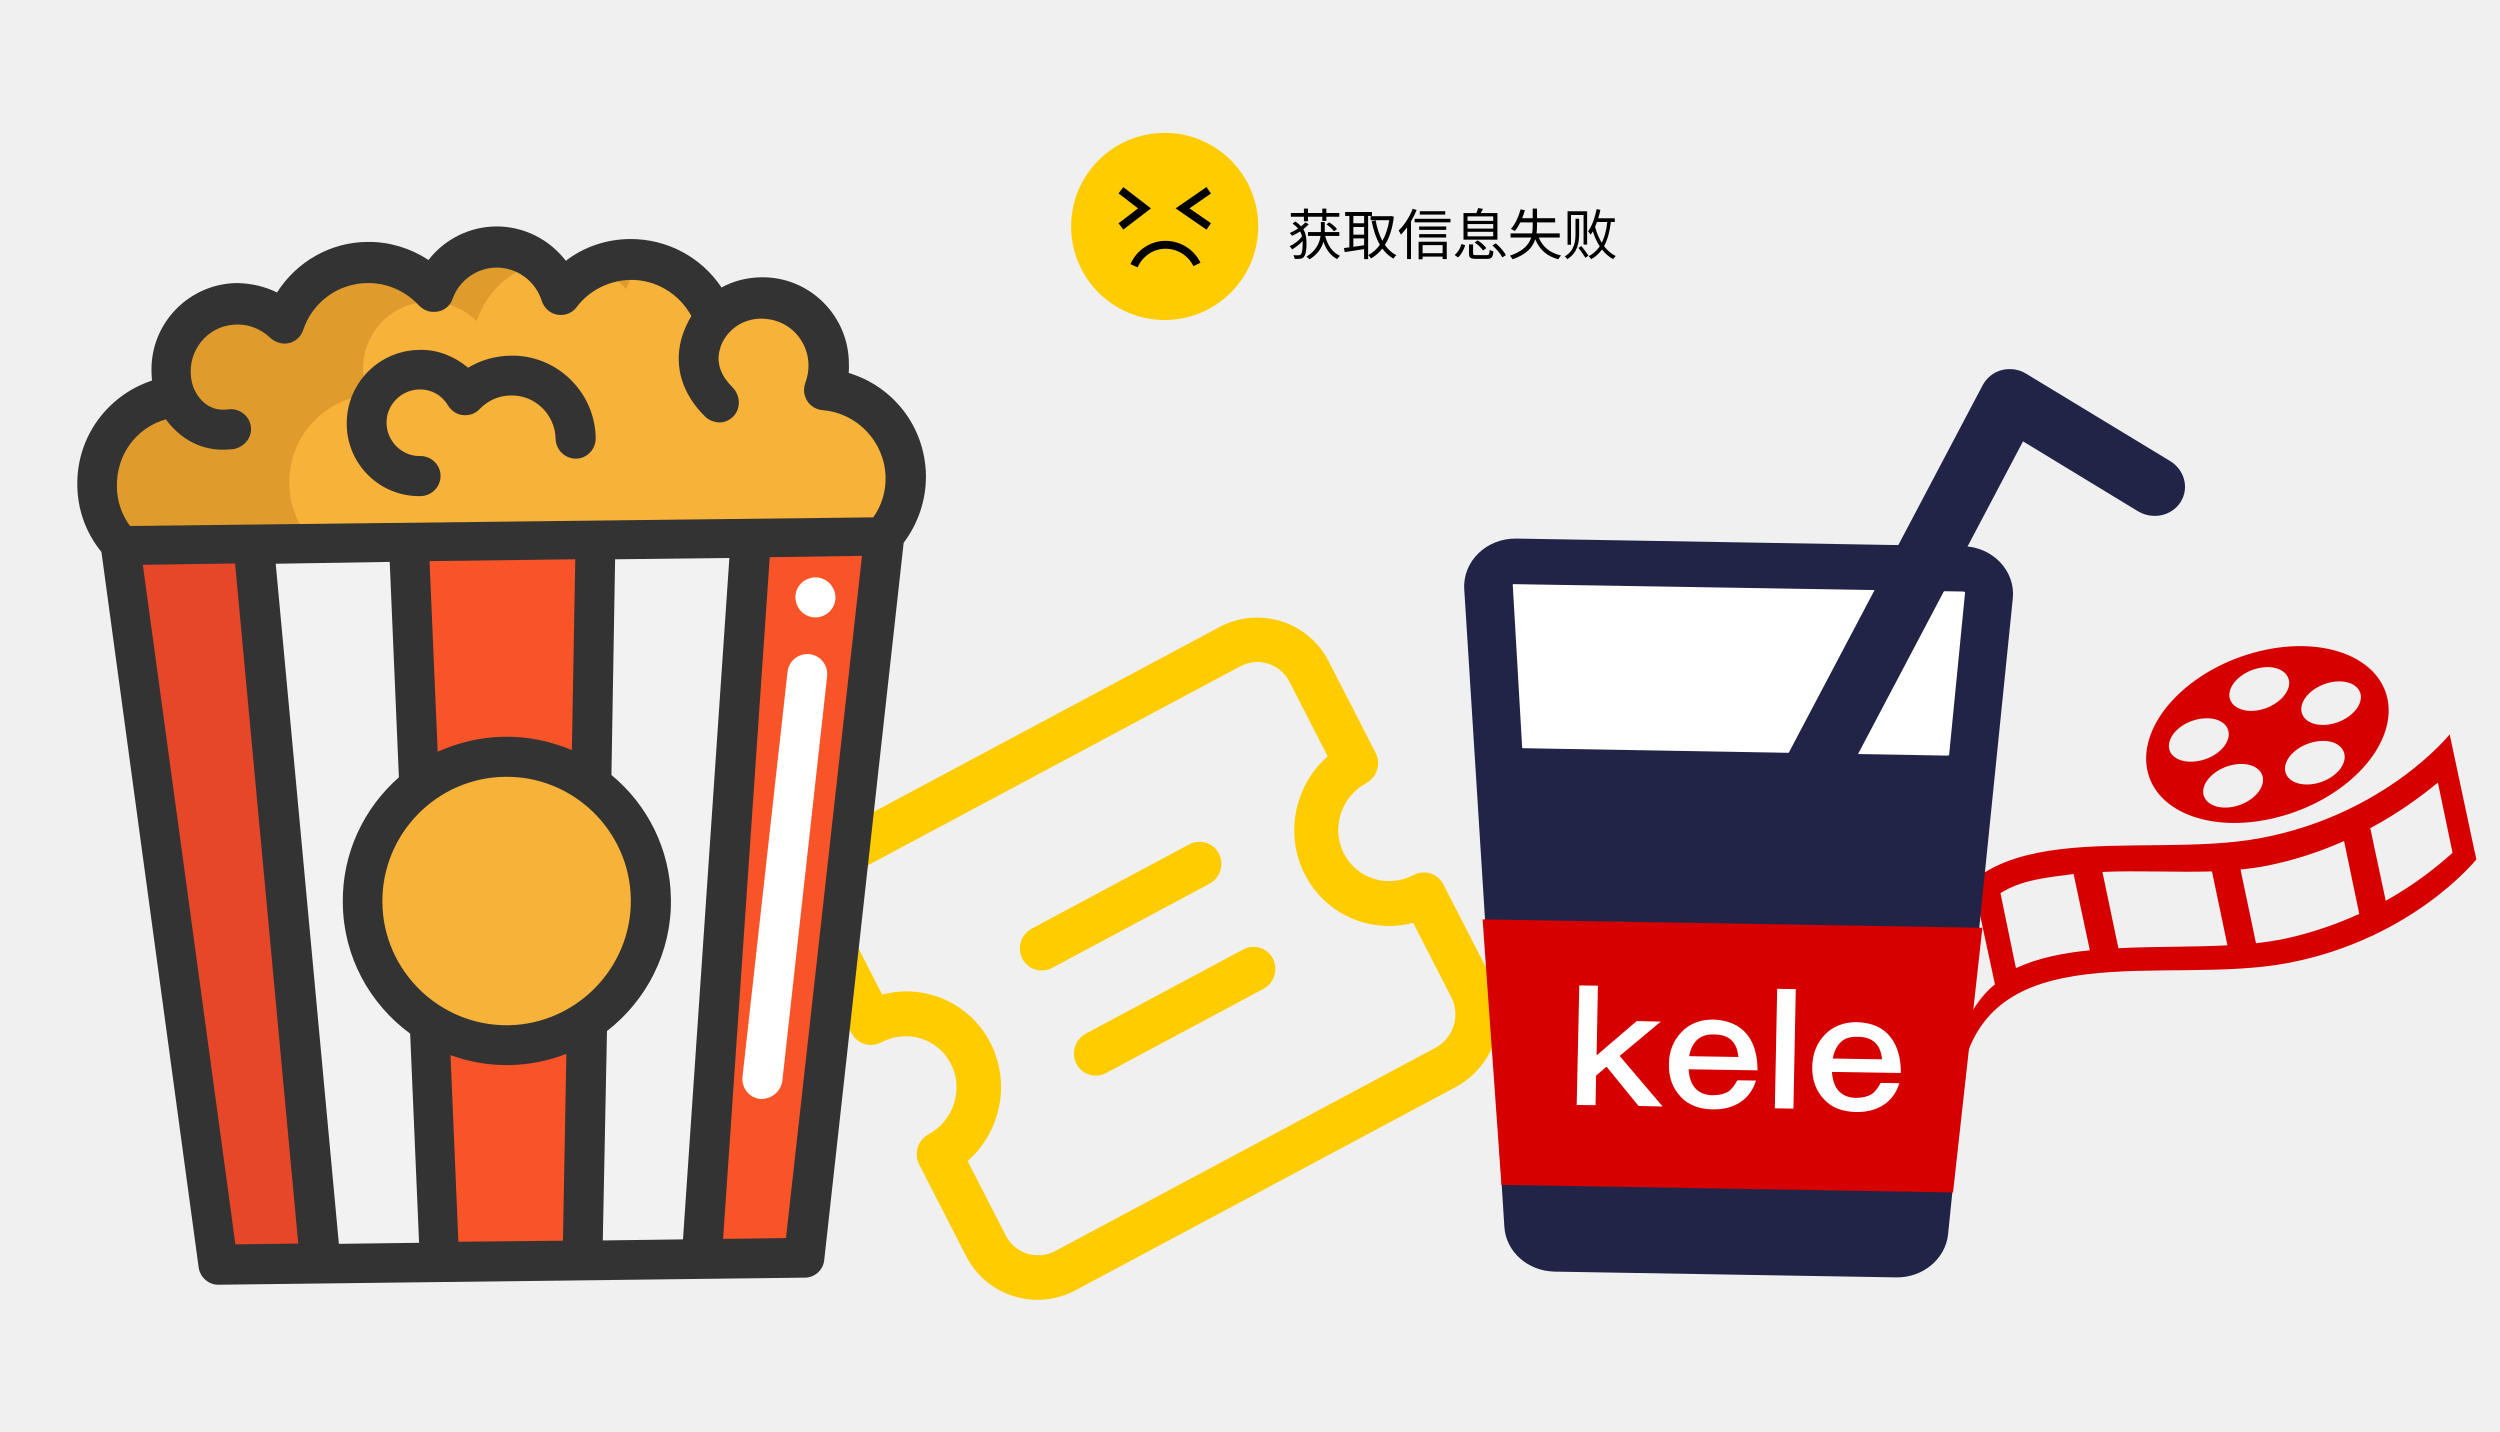
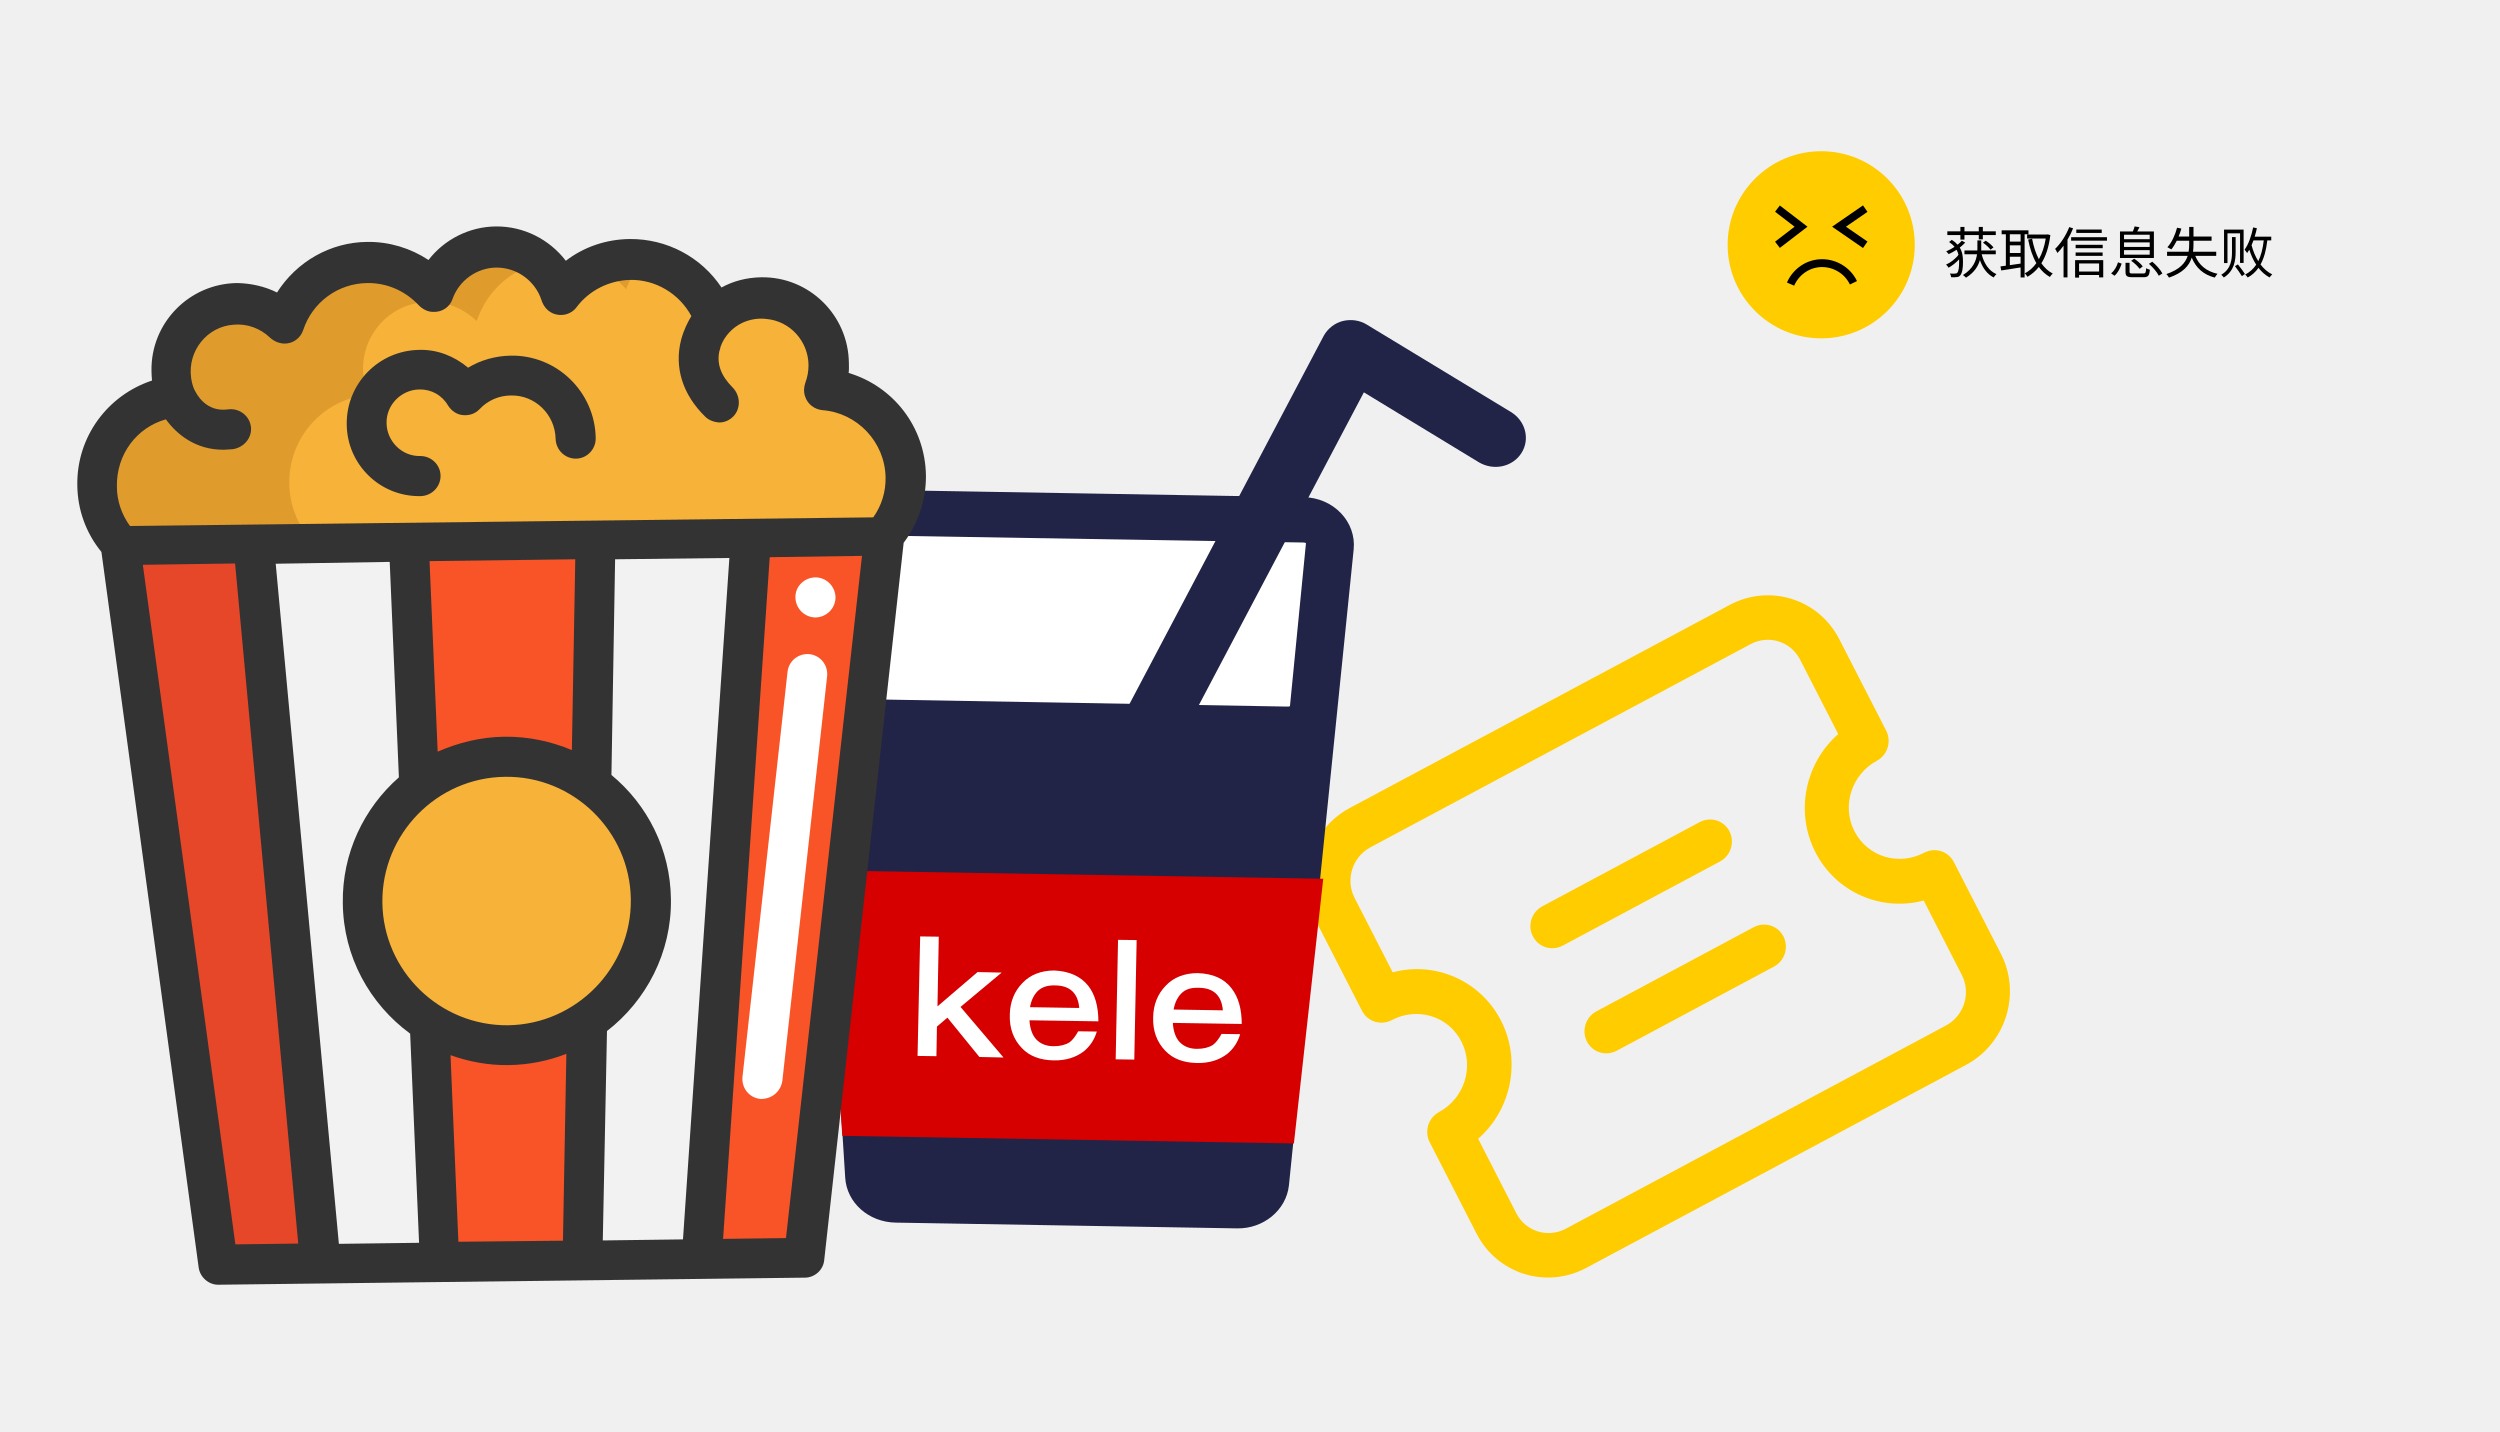
<svg xmlns="http://www.w3.org/2000/svg" version="1.1" id="图层_1" x="0px" y="0px" viewBox="0 0 953.9 546.1" style="enable-background:new 0 0 953.9 546.1;" xml:space="preserve">
  <style type="text/css">
- 	.st0{fill:#D60000;}
- 	.st1{fill:#FFCC00;}
- 	.st2{fill:#212347;}
- 	.st3{fill:#FFFFFF;}
+ 	.st0{fill:#FFCC00;}
+ 	.st1{fill:#212347;}
+ 	.st2{fill:#FFFFFF;}
+ 	.st3{fill:#D60000;}
	.st4{fill:#F2F2F2;}
	.st5{fill:#F7B239;}
	.st6{fill:#E09B2D;}
	.st7{fill:#E54728;}
	.st8{fill:#F95428;}
	.st9{fill:#333333;}
	.st10{font-family:'MicrosoftYaHeiLight';}
	.st11{font-size:21px;}
	.st12{fill:none;stroke:#000000;stroke-width:3;stroke-miterlimit:10;}
</style>
-   <path class="st0" d="M859.7,249.1c-25.4,7.1-43.5,26.9-40.5,44.1s26,25.4,51.4,18.2c25.4-7.1,43.5-26.9,40.5-44.1  C908,250.1,885,242,859.7,249.1 M827.8,283c1.2-4.6,7.2-8.6,13.4-8.9c6.2-0.4,10.2,3.1,9,7.6c-1.2,4.6-7.2,8.6-13.4,8.9  C830.6,291,826.5,287.6,827.8,283 M862,301.8c-3.1,4.5-10,7.2-15.5,6.1s-7.5-5.6-4.4-10c3.1-4.5,10-7.2,15.5-6.2  C863.2,292.8,865.1,297.3,862,301.8 M863.4,270.6c-6.3,1.8-11.9-0.3-12.7-4.5c-0.7-4.2,3.7-9.1,10-10.9c6.3-1.8,11.9,0.2,12.7,4.5  C874.1,263.9,869.6,268.8,863.4,270.6 M891,295.4c-4.6,3.9-11.8,5.1-16.1,2.7s-4-7.5,0.6-11.4s11.9-5.2,16.1-2.8  C895.9,286.4,895.6,291.5,891,295.4 M894.2,274.6c-5.7,3-12.5,2.6-15.1-0.9s-0.1-8.7,5.6-11.7c5.7-3,12.5-2.6,15.1,0.9  C902.4,266.3,899.9,271.6,894.2,274.6" />
-   <path class="st0" d="M936.1,286.8L936.1,286.8l-1.4-6.6c0,0-24.3,30.4-71.7,39.5s-116.1-12.6-125.2,45.2l2.6,12.1  c2.9-18.9,9-26.9,14.4-31.1l6.4,29.7c-6.6,5.1-13.8,16.6-15,28.6l1.8,8.4c9.1-57.8,77.8-36.1,125.2-45.2s71.7-39.5,71.7-39.5l-1-4.5  l0,0L936.1,286.8L936.1,286.8z M797.4,362.6c-10.2,1-19.8,2.9-28.2,6.8l-5.9-28.6c8-5.1,17.8-6,27.9-7.3L797.4,362.6z M849.9,360.7  c-13.6,0.7-27.9,0.4-41.6,1.1l-6.1-29.1c13.6-0.6,28,0.2,41.8-0.2L849.9,360.7z M900.2,348.7c-8.3,3.8-17.9,7.2-28.5,9.5  c-3.5,0.7-7.2,1.3-10.9,1.7l-5.9-28.1c3.7-0.4,7.2-0.9,10.7-1.6c10.7-2.2,20.3-5.5,28.8-9.3L900.2,348.7L900.2,348.7z M904.4,316  c11.2-6,19.7-12.4,25.8-17.4l5.6,26.8c-5.8,5.2-14.2,12-25.5,18.3L904.4,316z" />
-   <path class="st1" d="M453.7,322.2c4.2-2.2,9.2-0.7,11.4,3.5c2.1,4.2,0.5,9.3-3.6,11.5l-60,32.1c-4.2,2.2-9.2,0.7-11.4-3.5  s-0.5-9.3,3.6-11.5L453.7,322.2z M474.3,362.3c4.2-2.2,9.2-0.7,11.4,3.5c2.1,4.2,0.5,9.3-3.6,11.5l-60,32.1  c-4.2,2.2-9.2,0.7-11.4-3.5c-2.1-4.2-0.5-9.3,3.6-11.5L474.3,362.3z M336.3,397.7c-4.2,2.2-9.2,0.7-11.4-3.5l-18-35.1  c-7.8-15.2-1.8-34.2,13.3-42.3l145-77.5c15.2-8.1,33.8-2.3,41.7,12.9l18,35.1c2.1,4.2,0.5,9.3-3.6,11.5c-9.6,5.2-13.5,17.2-8.5,26.9  c5,9.7,16.8,13.3,26.5,8.2c4.2-2.2,9.2-0.7,11.4,3.5l18,35.1c7.8,15.2,1.8,34.2-13.3,42.3l-145,77.5c-15.2,8.1-33.8,2.3-41.7-12.9  l-18-35.1c-2.1-4.2-0.5-9.3,3.6-11.5c9.6-5.2,13.5-17.2,8.5-26.9C357.9,396.2,346,392.6,336.3,397.7L336.3,397.7z M377.9,397.9  c7.9,15.4,3.9,34.1-8.7,45.1l14.6,28.5c3.6,6.9,12,9.5,18.9,5.8l145-77.5c6.9-3.7,9.6-12.3,6.1-19.2l-14.6-28.5  c-16.1,4.3-33.4-3-41.3-18.4s-3.9-34.1,8.7-45.1L492,260.1c-3.6-6.9-12-9.5-18.9-5.8l-145,77.5c-6.9,3.7-9.6,12.3-6.1,19.2  l14.6,28.5C352.6,375.2,370,382.5,377.9,397.9z" />
+   <path class="st0" d="M648.5,313.7c4.2-2.2,9.2-0.7,11.4,3.5c2.1,4.2,0.5,9.3-3.6,11.5l-60,32.1c-4.2,2.2-9.2,0.7-11.4-3.5  c-2.2-4.2-0.5-9.3,3.6-11.5L648.5,313.7z M669.1,353.8c4.2-2.2,9.2-0.7,11.4,3.5c2.1,4.2,0.5,9.3-3.6,11.5l-60,32.1  c-4.2,2.2-9.2,0.7-11.4-3.5c-2.1-4.2-0.5-9.3,3.6-11.5L669.1,353.8z M531.1,389.2c-4.2,2.2-9.2,0.7-11.4-3.5l-18-35.1  c-7.8-15.2-1.8-34.2,13.3-42.3l145-77.5c15.2-8.1,33.8-2.3,41.7,12.9l18,35.1c2.1,4.2,0.5,9.3-3.6,11.5c-9.6,5.2-13.5,17.2-8.5,26.9  c5,9.7,16.8,13.3,26.5,8.2c4.2-2.2,9.2-0.7,11.4,3.5l18,35.1c7.8,15.2,1.8,34.2-13.3,42.3l-145,77.5c-15.2,8.1-33.8,2.3-41.7-12.9  l-18-35.1c-2.1-4.2-0.5-9.3,3.6-11.5c9.6-5.2,13.5-17.2,8.5-26.9C552.7,387.7,540.8,384.1,531.1,389.2L531.1,389.2z M572.7,389.4  c7.9,15.4,3.9,34.1-8.7,45.1l14.6,28.5c3.6,6.9,12,9.5,18.9,5.8l145-77.5c6.9-3.7,9.6-12.3,6.1-19.2L734,343.6  c-16.1,4.3-33.4-3-41.3-18.4c-7.9-15.4-3.9-34.1,8.7-45.1l-14.6-28.5c-3.6-6.9-12-9.5-18.9-5.8l-145,77.5  c-6.9,3.7-9.6,12.3-6.1,19.2l14.6,28.5C547.4,366.7,564.8,374,572.7,389.4z" />
  <g id="可乐">
-     <path class="st2" d="M593.4,476.7c-5.4-0.1-9.8-4-10.2-9l-15.3-243.3c-0.2-2.7,0.9-5.3,2.9-7.3s4.8-3,7.7-3l170.3,2.8   c3,0,5.6,1.2,7.5,3.3s2.9,4.7,2.6,7.4l-24.7,242.6c-0.5,5-5.1,8.8-10.5,8.7L593.4,476.7z" />
-     <path class="st2" d="M748.6,225.6c0.2,0,0.5,0,0.8,0.3c0.4,0.3,0.3,0.7,0.3,0.8v0.1L725,469.4c0,0.5-0.6,1-1.2,1l-130.3-2.2   c-0.6,0-1.1-0.5-1.2-1L577.1,224v-0.1c0-0.2,0-0.5,0.3-0.8c0.4-0.3,0.8-0.3,0.8-0.3L748.6,225.6 M748.9,208.4l-170.3-2.9   c-11.4-0.2-20.6,8.7-19.9,19.4L574,468.1c0.6,9.5,8.9,16.9,19.2,17.1l130.3,2.2c10.1,0.2,18.8-7,19.8-16.4L768,228.4   C769.1,217.9,760.4,208.6,748.9,208.4z" />
-     <path class="st3" d="M742.5,288.3c0.6,0,1.1,0,1.2-0.2l6.1-62.1c0,0,0-0.1-0.3-0.2c-0.4-0.1-0.7-0.1-0.8-0.1l-170.3-2.8   c-0.2,0-0.5-0.1-0.9,0s-0.3,0.2-0.3,0.2l3.6,62.2c0,0.1,0.6,0.3,1.2,0.2L742.5,288.3z" />
-     <path class="st0" d="M745.2,455l-172.3-2.9l-7.2-101.3l190.7,3.2L745.2,455z" />
-     <path class="st3" d="M602.6,376l7.1,0.1l-0.5,26.6l15.3-13.1l9.2,0.2L618,402.9l16.4,19.3l-9.2-0.2L613,407l-4,3.4l-0.2,11.3   l-7.2-0.1L602.6,376z M666.7,394.8c2.6,3.3,3.9,7.9,3.9,13.6l-26.3-0.4c0.2,3.2,1.1,5.7,2.6,7.3c1.6,1.7,3.9,2.6,6.6,2.6   c2.5,0,4.5-0.5,6.1-1.5c1.1-0.8,2.2-2.2,3.3-4.2l7.1,0.1c-0.9,3.1-2.6,5.6-4.9,7.5c-3.1,2.4-7,3.6-11.6,3.5   c-5.1-0.1-9.2-1.6-12.1-4.7c-3.1-3.2-4.8-7.5-4.6-12.8c0.1-4.8,1.7-8.8,4.8-12c3-3.2,7.2-4.8,12.2-4.8   C659.6,389.3,663.8,391.2,666.7,394.8L666.7,394.8z M647.5,396.8c-1.5,1.5-2.5,3.5-3,6.2l18.8,0.3c-0.5-5.7-3.6-8.6-9.3-8.6   C651.3,394.6,649.1,395.3,647.5,396.8L647.5,396.8z M678.1,377.3l7.1,0.1l-0.9,45.6l-7.1-0.1L678.1,377.3z M721.4,395.8   c2.6,3.3,3.9,7.9,3.9,13.6L699,409c0.2,3.2,1.1,5.7,2.6,7.3c1.6,1.7,3.9,2.6,6.6,2.6c2.5,0,4.5-0.5,6.1-1.5   c1.1-0.8,2.2-2.2,3.3-4.2l7.1,0.1c-0.9,3.1-2.6,5.6-4.9,7.5c-3.1,2.4-7,3.6-11.6,3.5c-5.1-0.1-9.2-1.6-12.1-4.7   c-3.1-3.2-4.8-7.5-4.6-12.8c0.1-4.8,1.7-8.8,4.8-12c3-3.2,7.2-4.8,12.2-4.8C714.3,390.2,718.6,392.1,721.4,395.8z M702.3,397.7   c-1.5,1.5-2.5,3.5-3,6.2l18.8,0.3c-0.5-5.7-3.6-8.6-9.3-8.6C705.9,395.5,703.8,396.2,702.3,397.7L702.3,397.7z" />
-     <path class="st2" d="M688.7,311.9c-1.7-0.1-3.5-0.5-5.2-1.3c-5.8-2.9-8.2-9.9-5.2-15.4l78.3-148.4c1.5-2.7,4.1-4.8,7.2-5.6   c3.2-0.8,6.6-0.3,9.3,1.4l54.9,33.3c5.6,3.4,7.4,10.4,4,15.7s-10.6,6.8-16.2,3.5l-43.9-26.7L699.3,306   C697.2,309.8,693,312,688.7,311.9z" />
+     <path class="st1" d="M341.9,458c-5.4-0.1-9.8-4-10.2-9l-15.3-243.3c-0.2-2.7,0.9-5.3,2.9-7.3s4.8-3,7.7-3l170.3,2.8   c3,0,5.6,1.2,7.5,3.3s2.9,4.7,2.6,7.4l-24.7,242.6c-0.5,5-5.1,8.8-10.5,8.7L341.9,458z" />
+     <path class="st1" d="M497.1,206.9c0.2,0,0.5,0,0.8,0.3c0.4,0.3,0.3,0.7,0.3,0.8v0.1l-24.7,242.6c0,0.5-0.6,1-1.2,1L342,449.5   c-0.6,0-1.1-0.5-1.2-1l-15.2-243.2v-0.1c0-0.2,0-0.5,0.3-0.8c0.4-0.3,0.8-0.3,0.8-0.3L497.1,206.9 M497.4,189.7l-170.3-2.9   c-11.4-0.2-20.6,8.7-19.9,19.4l15.3,243.2c0.6,9.5,8.9,16.9,19.2,17.1l130.3,2.2c10.1,0.2,18.8-7,19.8-16.4l24.7-242.6   C517.6,199.2,508.9,189.9,497.4,189.7z" />
+     <path class="st2" d="M491,269.6c0.6,0,1.1,0,1.2-0.2l6.1-62.1c0,0,0-0.1-0.3-0.2c-0.4-0.1-0.7-0.1-0.8-0.1l-170.3-2.8   c-0.2,0-0.5-0.1-0.9,0s-0.3,0.2-0.3,0.2l3.6,62.2c0,0.1,0.6,0.3,1.2,0.2L491,269.6z" />
+     <path class="st3" d="M493.7,436.3l-172.3-2.9l-7.2-101.3l190.7,3.2L493.7,436.3z" />
+     <path class="st2" d="M351.1,357.3l7.1,0.1l-0.5,26.6l15.3-13.1l9.2,0.2l-15.7,13.1l16.4,19.3l-9.2-0.2l-12.2-15l-4,3.4l-0.2,11.3   l-7.2-0.1L351.1,357.3z M415.2,376.1c2.6,3.3,3.9,7.9,3.9,13.6l-26.3-0.4c0.2,3.2,1.1,5.7,2.6,7.3c1.6,1.7,3.9,2.6,6.6,2.6   c2.5,0,4.5-0.5,6.1-1.5c1.1-0.8,2.2-2.2,3.3-4.2l7.1,0.1c-0.9,3.1-2.6,5.6-4.9,7.5c-3.1,2.4-7,3.6-11.6,3.5   c-5.1-0.1-9.2-1.6-12.1-4.7c-3.1-3.2-4.8-7.5-4.6-12.8c0.1-4.8,1.7-8.8,4.8-12c3-3.2,7.2-4.8,12.2-4.8   C408.1,370.6,412.3,372.5,415.2,376.1L415.2,376.1z M396,378.1c-1.5,1.5-2.5,3.5-3,6.2l18.8,0.3c-0.5-5.7-3.6-8.6-9.3-8.6   C399.8,375.9,397.6,376.6,396,378.1L396,378.1z M426.6,358.6l7.1,0.1l-0.9,45.6l-7.1-0.1L426.6,358.6z M469.9,377.1   c2.6,3.3,3.9,7.9,3.9,13.6l-26.3-0.4c0.2,3.2,1.1,5.7,2.6,7.3c1.6,1.7,3.9,2.6,6.6,2.6c2.5,0,4.5-0.5,6.1-1.5   c1.1-0.8,2.2-2.2,3.3-4.2l7.1,0.1c-0.9,3.1-2.6,5.6-4.9,7.5c-3.1,2.4-7,3.6-11.6,3.5c-5.1-0.1-9.2-1.6-12.1-4.7   c-3.1-3.2-4.8-7.5-4.6-12.8c0.1-4.8,1.7-8.8,4.8-12c3-3.2,7.2-4.8,12.2-4.8C462.8,371.5,467.1,373.4,469.9,377.1z M450.8,379   c-1.5,1.5-2.5,3.5-3,6.2l18.8,0.3c-0.5-5.7-3.6-8.6-9.3-8.6C454.4,376.8,452.3,377.5,450.8,379L450.8,379z" />
+     <path class="st1" d="M437.2,293.2c-1.7-0.1-3.5-0.5-5.2-1.3c-5.8-2.9-8.2-9.9-5.2-15.4l78.3-148.4c1.5-2.7,4.1-4.8,7.2-5.6   c3.2-0.8,6.6-0.3,9.3,1.4l54.9,33.3c5.6,3.4,7.4,10.4,4,15.7s-10.6,6.8-16.2,3.5l-43.9-26.7l-72.6,137.6   C445.7,291.1,441.5,293.3,437.2,293.2z" />
  </g>
  <g id="爆米花">
    <path class="st4" d="M286.6,205l-18.7,275.3l-45.5,0.6l1.7-91.4c14.9-10,24.6-27,24.3-46.3c-0.2-18.1-9.1-34-22.8-43.8l1.8-93.4   L286.6,205L286.6,205z M163.7,390.2l3.9,91.4l-45.5,0.6L96.5,207.4l59.3-0.7l4,93.4c-13.4,10.2-21.9,26.4-21.7,44.3   C138.5,363.7,148.6,380.5,163.7,390.2L163.7,390.2z" />
    <path class="st5" d="M225.6,299.2c13.6,9.8,22.6,25.7,22.8,43.8c0.2,19.2-9.4,36.3-24.3,46.3c-8.6,5.8-18.9,9.1-30,9.3   c-11.1,0.2-21.6-3-30.3-8.5c-15.2-9.6-25.2-26.5-25.5-45.7c-0.2-18.1,8.3-34.2,21.7-44.3c9-6.9,20.3-11.1,32.6-11.2   C205,288.7,216.4,292.5,225.6,299.2z M67.1,151.5c-1.2-3-2-6.3-2.1-9.6c-0.1-14.1,11.1-25.7,25.2-25.8c7-0.2,13.4,2.7,18.2,7.3   c4.5-13.2,16.9-23,31.7-23.1c10-0.2,19,4.1,25.3,11.1c3.4-9.8,12.8-16.8,23.8-16.9c11.6-0.1,21.5,7.5,24.7,18.1   c6.1-7.9,15.6-13.2,26.5-13.3c14.8-0.2,27.5,9.2,32.1,22.3c4.6-4.7,10.9-7.7,18-7.7c14.1-0.1,25.7,11.1,25.8,25.2   c0,3.4-0.5,6.7-1.9,9.8c17.3,1.3,30.9,15.5,31.1,33.1c0.1,8.5-3,16.6-8.5,22.8l-291,3.4c-5.8-6.2-9.1-14.2-9.1-22.6   C36.8,167.8,50,153.2,67.1,151.5z" />
    <path class="st6" d="M140.6,150.6c-1.2-3-2-6.3-2.1-9.6c-0.1-14.2,11.1-25.7,25.2-25.8c7-0.2,13.4,2.7,18.2,7.3   c3.6-10.9,12.6-19.5,24-22.2c-4.5-3.8-10.4-6.1-16.7-6c-11,0.1-20.3,7.2-23.8,16.9c-6.2-6.9-15.3-11.1-25.3-11.1   c-14.8,0.2-27.2,9.8-31.6,23.2c-4.7-4.6-11.1-7.4-18.2-7.3c-14.2,0.1-25.4,11.7-25.2,25.8c0,3.4,0.7,6.6,2.1,9.6   C50,153.1,36.7,167.8,37,185.3c0.1,8.5,3.4,16.6,9.1,22.6l73.4-0.9c-5.8-6.2-9.1-14.2-9.1-22.6   C110.1,166.9,123.4,152.3,140.6,150.6z M238.9,110.3c1.5-4.2,4.1-8,7.5-10.9c-1.9-0.3-4-0.6-6-0.4c-4.8,0.1-9.3,1.1-13.4,3   C231.4,103.7,235.6,106.6,238.9,110.3L238.9,110.3z" />
    <path class="st7" d="M96.6,207.4l25.6,274.8l-39.1,0.4L45.8,207.9h0.3L96.6,207.4z" />
    <path class="st8" d="M224,389.5l-1.7,91.5l-54.6,0.7l-3.9-91.5c8.7,5.5,19.1,8.7,30.3,8.5C205.1,398.7,215.4,395.3,224,389.5z    M227.2,205.8l-1.7,93.4c-9.2-6.7-20.7-10.6-32.9-10.5c-12.3,0.2-23.6,4.3-32.6,11.2l-4-93.4L227.2,205.8L227.2,205.8L227.2,205.8z    M337.4,204.5L306.8,480l-39.1,0.4L286.5,205l50.6-0.7L337.4,204.5z" />
-     <path class="st3" d="M290.9,419.3c-0.3,0-0.6,0-0.9,0c-4.2-0.5-7.1-4.2-6.7-8.4l17.2-154.6c0.5-4.2,4.2-7.1,8.4-6.7   c4.2,0.5,7.1,4.2,6.7,8.4l-17.1,154.5C297.9,416.3,294.8,419.1,290.9,419.3L290.9,419.3z" />
-     <path class="st3" d="M303.5,228c0.1,4.2,3.5,7.6,7.7,7.6c4.2-0.1,7.6-3.5,7.6-7.7c-0.1-4.2-3.5-7.6-7.7-7.6   C306.8,220.4,303.4,223.8,303.5,228z" />
+     <path class="st2" d="M290.9,419.3c-0.3,0-0.6,0-0.9,0c-4.2-0.5-7.1-4.2-6.7-8.4l17.2-154.6c0.5-4.2,4.2-7.1,8.4-6.7   c4.2,0.5,7.1,4.2,6.7,8.4l-17.1,154.5C297.9,416.3,294.8,419.1,290.9,419.3L290.9,419.3z" />
+     <path class="st2" d="M303.5,228c0.1,4.2,3.5,7.6,7.7,7.6c4.2-0.1,7.6-3.5,7.6-7.7c-0.1-4.2-3.5-7.6-7.7-7.6   C306.8,220.4,303.4,223.8,303.5,228z" />
    <path class="st9" d="M353.3,181.4c-0.3-18.6-12.5-34-29.5-39.1c0.2-1.2,0.1-2.6,0.1-3.8c-0.2-18.3-15.2-33-33.5-32.7   c-5.4,0.1-10.6,1.4-15.1,3.9c-7.8-11.7-20.9-18.6-35-18.5c-9,0.1-17.5,3-24.4,8.3c-6.3-8.2-16.1-13.2-26.7-13.1   c-10.2,0.1-19.7,5-25.7,12.8c-6.8-4.5-15-7-23.3-6.9c-14.1,0.1-27,7.5-34.5,19.3c-4.6-2.3-9.9-3.5-15.2-3.6   c-18.3,0.2-33,15.2-32.7,33.5c0,1.2,0.1,2.5,0.2,3.7c-16.9,5.6-28.8,21.4-28.5,40c0.1,9.3,3.3,18.2,9.2,25.4l37.1,273   c0.5,3.8,3.9,6.7,7.6,6.6l223.7-2.7c3.8,0,7.1-3,7.4-6.8l30.3-273.6C350.3,199.8,353.4,190.8,353.3,181.4L353.3,181.4z M63.3,160   c4.1,5.7,11.4,11.7,22.1,11.6c1-0.1,2.3-0.1,3.4-0.2c4-0.6,7.1-3.9,7-7.9c-0.2-4.6-4.3-7.9-8.8-7.3c-8.5,1.2-12.1-6-12.8-7.5   c0,0,0,0-0.1-0.1l0,0c-0.6-1.5-1-3-1.2-4.6c-1.3-10.1,6.1-19.4,16.2-20.1c5.2-0.5,10.2,1.4,13.9,4.9c1.5,1.4,3.4,2.2,5.4,2.3   c3.4,0.1,6.3-2.1,7.3-5.2c3.5-10.6,13.3-17.8,24.5-17.9c7.4-0.1,14.5,3,19.6,8.5c1.4,1.4,3.3,2.5,5.4,2.5c3.5,0.2,6.5-1.9,7.5-5   c2.5-7,9.2-11.8,16.6-11.9c7.8-0.1,14.9,5,17.3,12.4c0.7,2.2,2.1,4,4.2,5c3.3,1.5,7.2,0.5,9.2-2.3c4.8-6.4,12.4-10.2,20.4-10.4   c9.8-0.2,18.8,5.3,23.4,13.8c-1.4,2.3-2.9,5.3-3.9,9c-2.7,10.5,0.5,20.9,9.2,29.4c1.4,1.4,3.5,2.1,5.4,2.2c1.9,0,3.8-0.8,5.3-2.3   c3-3.1,2.7-8.1-0.3-11.1c-4.4-4.4-6.1-9-5-13.9c0.2-0.5,0.4-1.1,0.4-1.5c1.4-4.1,4.6-7.5,8.5-9.3c2.7-1.2,5.8-1.8,9-1.4   c9.1,0.8,16,8.5,16.1,17.6c0,2.3-0.4,4.6-1.2,6.7c-0.6,1.7-0.7,3.6-0.1,5.3c1,3,3.6,4.9,6.6,5.2c13.3,1,23.9,12.2,24.1,25.7   c0.1,5.4-1.5,10.7-4.7,15.2l-283.6,3.3c-3.2-4.4-5-9.6-5-15.1C44.4,173.3,52.2,163.1,63.3,160L63.3,160z M193.9,391.2   c-26.1,0.3-47.7-20.7-48-46.8c-0.3-26.1,20.7-47.7,46.8-48c26-0.4,47.7,20.7,48,46.8S219.9,390.8,193.9,391.2z M192.5,281.1   c-9.1,0.1-17.7,2.3-25.5,5.7l-3.1-72.7l55.6-0.7l-1.3,72.8C210.3,282.9,201.7,281,192.5,281.1z M148.7,214.4l3.5,82.2   c-13.3,11.7-21.7,28.9-21.4,48c0.2,20.5,10.3,38.5,25.7,49.8l3.4,79.8l-30.6,0.4l-24.1-259.5L148.7,214.4L148.7,214.4z    M171.9,402.6c6.9,2.5,14.4,3.9,22.1,3.8c7.8-0.1,15.2-1.6,22.1-4.3l-1.3,71.3l-39.9,0.4L171.9,402.6L171.9,402.6z M231.6,393.4   c15-11.6,24.7-30,24.4-50.3c-0.2-19-9-36.1-22.7-47.4l1.4-82.3l43.6-0.5l-17.7,260l-30.6,0.4L231.6,393.4z M54.5,215.5l35.2-0.5   l24.1,259.5l-24,0.3C89.9,475,54.5,215.5,54.5,215.5z M299.9,472.4l-24,0.3l17.8-260.1l35.2-0.5L299.9,472.4z" />
    <path class="st9" d="M160.5,189.3c4.2-0.1,7.6-3.5,7.6-7.7s-3.5-7.6-7.7-7.6c-7,0.2-12.8-5.6-12.9-12.5c-0.2-7,5.6-12.8,12.5-12.9   c4.6-0.1,8.7,2.2,11,6.2c1.3,2,3.3,3.4,5.7,3.6c2.5,0.2,4.7-0.6,6.3-2.3c3.1-3.3,7.4-5.2,12-5.2c9.2-0.2,16.8,7.3,17,16.5   c0.1,4.2,3.5,7.6,7.7,7.6s7.6-3.5,7.6-7.7c-0.2-17.7-14.8-31.9-32.4-31.6c-5.9,0.1-11.5,1.7-16.3,4.6c-5.2-4.4-11.8-7-18.6-6.8   c-15.5,0.2-27.9,12.9-27.7,28.4C132.4,177.2,145,189.6,160.5,189.3L160.5,189.3z" />
  </g>
-   <text transform="matrix(1 0 0 1 491.2413 97.2304)" class="st10 st11">获取信息失败</text>
-   <circle class="st1" cx="444.4" cy="86.4" r="35.7" />
-   <polyline class="st12" points="427.7,72.6 436.7,79.5 427.7,86.4 " />
-   <polyline class="st12" points="461.2,72.6 451.2,79.5 461.2,86.4 " />
-   <path class="st12" d="M432.7,101.4c2.1-4.8,6.8-8,12-8c5.1,0,9.8,2.9,12,7.5" />
+   <text transform="matrix(1 0 0 1 741.7288 104.2304)" class="st10 st11">获取信息失败</text>
+   <circle class="st0" cx="694.9" cy="93.4" r="35.7" />
+   <polyline class="st12" points="678.2,79.6 687.2,86.5 678.2,93.4 " />
+   <polyline class="st12" points="711.7,79.6 701.7,86.5 711.7,93.4 " />
+   <path class="st12" d="M683.2,108.4c2.1-4.8,6.8-8,12-8c5.1,0,9.8,2.9,12,7.5" />
</svg>
